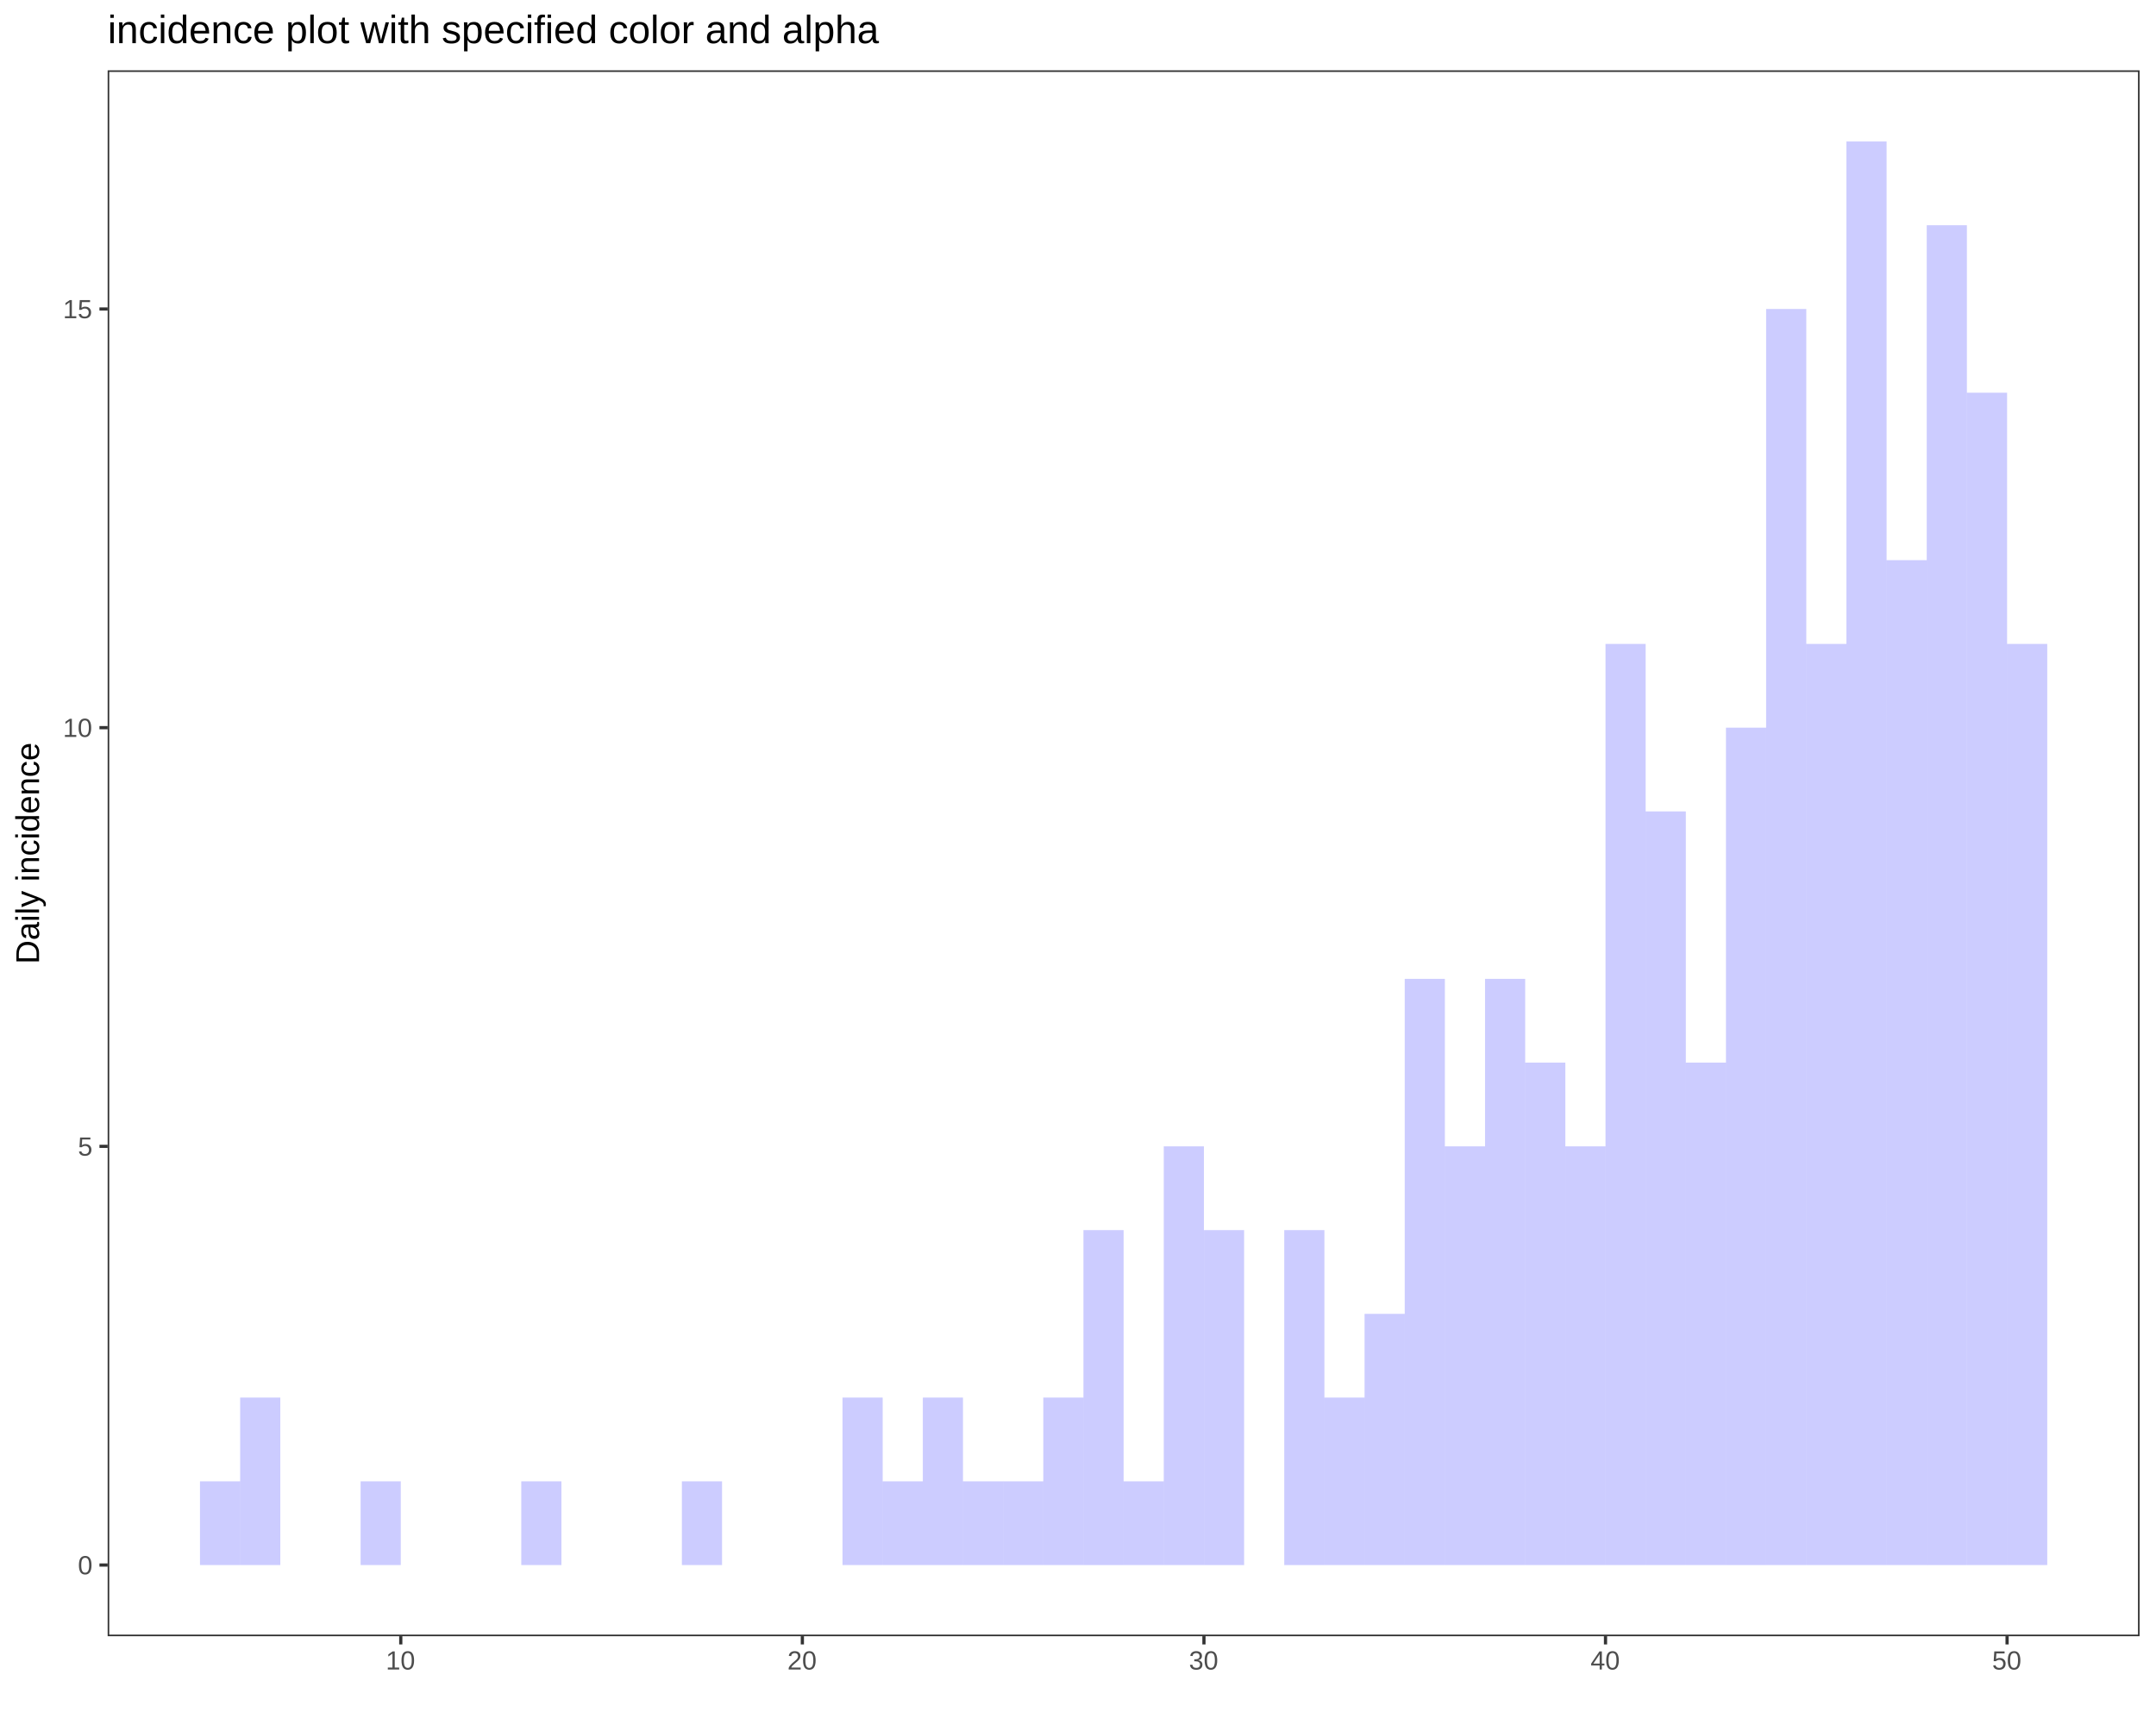
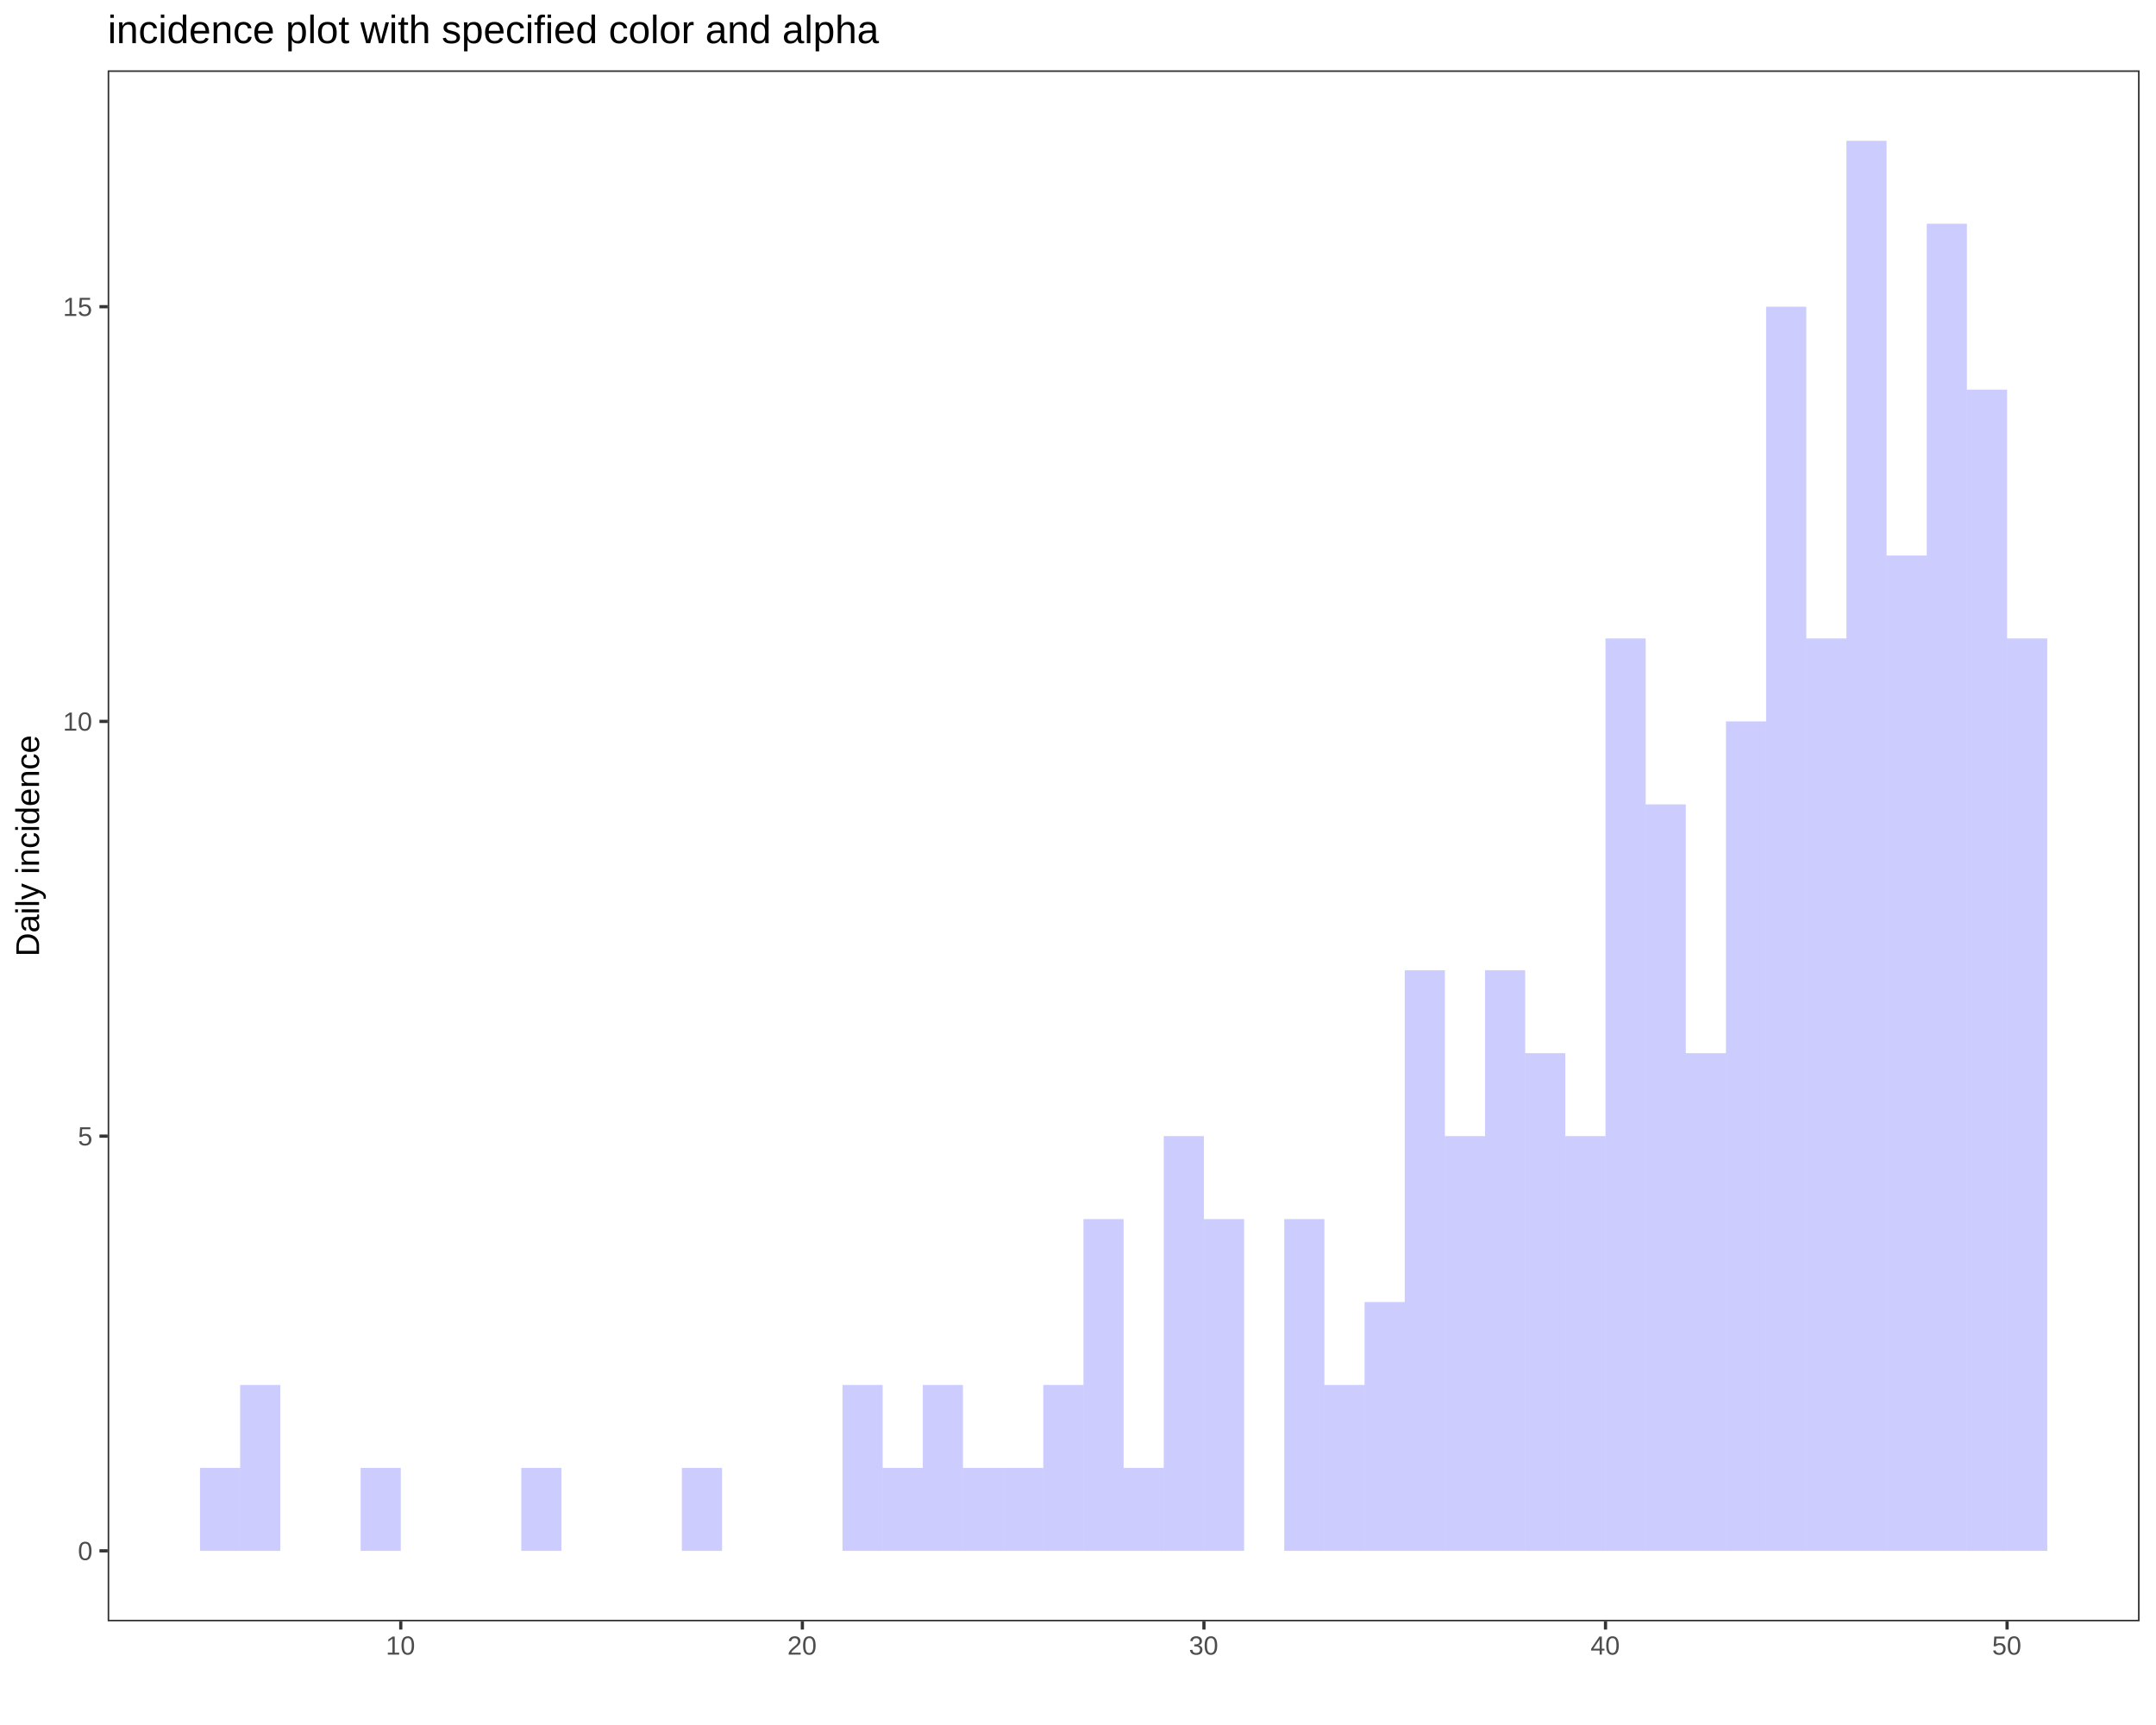
<svg xmlns="http://www.w3.org/2000/svg" viewBox="0 0 720.00 576.00">
  <defs>
    <style type="text/css">
    line, polyline, path, rect, circle {
      fill: none;
      stroke: #000000;
      stroke-linecap: round;
      stroke-linejoin: round;
      stroke-miterlimit: 10.00;
    }
  </style>
  </defs>
  <rect width="100%" height="100%" style="stroke: none; fill: #FFFFFF;" />
  <rect x="0.00" y="0.00" width="720.00" height="576.00" style="stroke-width: 1.07; stroke: #FFFFFF; fill: #FFFFFF;" />
  <defs>
-     <clipPath id="cpMzUuOTQ4fDcxNC41MjF8NTQ2LjM2fDIzLjQ3Njc=">
-       <rect x="35.95" y="23.48" width="678.57" height="522.88" />
+     <clipPath id="cpMzUuOTQ4fDcxNC41MjF8NTQxLjM5MXwyMy40NzY3">
+       <rect x="35.95" y="23.48" width="678.57" height="517.91" />
    </clipPath>
  </defs>
-   <rect x="35.95" y="23.48" width="678.57" height="522.88" style="stroke-width: 1.07; stroke: none; fill: #FFFFFF;" clip-path="url(#cpMzUuOTQ4fDcxNC41MjF8NTQ2LjM2fDIzLjQ3Njc=)" />
-   <rect x="66.79" y="494.63" width="13.41" height="27.96" style="stroke-width: 1.07; stroke: none; stroke-linecap: butt; fill: #0000FF; fill-opacity: 0.20;" clip-path="url(#cpMzUuOTQ4fDcxNC41MjF8NTQ2LjM2fDIzLjQ3Njc=)" />
-   <rect x="80.20" y="466.67" width="13.41" height="55.92" style="stroke-width: 1.07; stroke: none; stroke-linecap: butt; fill: #0000FF; fill-opacity: 0.20;" clip-path="url(#cpMzUuOTQ4fDcxNC41MjF8NTQ2LjM2fDIzLjQ3Njc=)" />
-   <rect x="93.61" y="522.59" width="13.41" height="0.00" style="stroke-width: 1.07; stroke: none; stroke-linecap: butt; fill: #0000FF; fill-opacity: 0.20;" clip-path="url(#cpMzUuOTQ4fDcxNC41MjF8NTQ2LjM2fDIzLjQ3Njc=)" />
-   <rect x="107.02" y="522.59" width="13.41" height="0.00" style="stroke-width: 1.07; stroke: none; stroke-linecap: butt; fill: #0000FF; fill-opacity: 0.20;" clip-path="url(#cpMzUuOTQ4fDcxNC41MjF8NTQ2LjM2fDIzLjQ3Njc=)" />
-   <rect x="120.43" y="494.63" width="13.41" height="27.96" style="stroke-width: 1.07; stroke: none; stroke-linecap: butt; fill: #0000FF; fill-opacity: 0.20;" clip-path="url(#cpMzUuOTQ4fDcxNC41MjF8NTQ2LjM2fDIzLjQ3Njc=)" />
-   <rect x="133.84" y="522.59" width="13.41" height="0.00" style="stroke-width: 1.07; stroke: none; stroke-linecap: butt; fill: #0000FF; fill-opacity: 0.20;" clip-path="url(#cpMzUuOTQ4fDcxNC41MjF8NTQ2LjM2fDIzLjQ3Njc=)" />
-   <rect x="147.26" y="522.59" width="13.41" height="0.00" style="stroke-width: 1.07; stroke: none; stroke-linecap: butt; fill: #0000FF; fill-opacity: 0.20;" clip-path="url(#cpMzUuOTQ4fDcxNC41MjF8NTQ2LjM2fDIzLjQ3Njc=)" />
-   <rect x="160.67" y="522.59" width="13.41" height="0.00" style="stroke-width: 1.07; stroke: none; stroke-linecap: butt; fill: #0000FF; fill-opacity: 0.20;" clip-path="url(#cpMzUuOTQ4fDcxNC41MjF8NTQ2LjM2fDIzLjQ3Njc=)" />
-   <rect x="174.08" y="494.63" width="13.41" height="27.96" style="stroke-width: 1.07; stroke: none; stroke-linecap: butt; fill: #0000FF; fill-opacity: 0.20;" clip-path="url(#cpMzUuOTQ4fDcxNC41MjF8NTQ2LjM2fDIzLjQ3Njc=)" />
-   <rect x="187.49" y="522.59" width="13.41" height="0.00" style="stroke-width: 1.07; stroke: none; stroke-linecap: butt; fill: #0000FF; fill-opacity: 0.20;" clip-path="url(#cpMzUuOTQ4fDcxNC41MjF8NTQ2LjM2fDIzLjQ3Njc=)" />
-   <rect x="200.90" y="522.59" width="13.41" height="0.00" style="stroke-width: 1.07; stroke: none; stroke-linecap: butt; fill: #0000FF; fill-opacity: 0.20;" clip-path="url(#cpMzUuOTQ4fDcxNC41MjF8NTQ2LjM2fDIzLjQ3Njc=)" />
-   <rect x="214.31" y="522.59" width="13.41" height="0.00" style="stroke-width: 1.07; stroke: none; stroke-linecap: butt; fill: #0000FF; fill-opacity: 0.20;" clip-path="url(#cpMzUuOTQ4fDcxNC41MjF8NTQ2LjM2fDIzLjQ3Njc=)" />
-   <rect x="227.72" y="494.63" width="13.41" height="27.96" style="stroke-width: 1.07; stroke: none; stroke-linecap: butt; fill: #0000FF; fill-opacity: 0.20;" clip-path="url(#cpMzUuOTQ4fDcxNC41MjF8NTQ2LjM2fDIzLjQ3Njc=)" />
-   <rect x="241.13" y="522.59" width="13.41" height="0.00" style="stroke-width: 1.07; stroke: none; stroke-linecap: butt; fill: #0000FF; fill-opacity: 0.20;" clip-path="url(#cpMzUuOTQ4fDcxNC41MjF8NTQ2LjM2fDIzLjQ3Njc=)" />
-   <rect x="254.54" y="522.59" width="13.41" height="0.00" style="stroke-width: 1.07; stroke: none; stroke-linecap: butt; fill: #0000FF; fill-opacity: 0.20;" clip-path="url(#cpMzUuOTQ4fDcxNC41MjF8NTQ2LjM2fDIzLjQ3Njc=)" />
-   <rect x="267.95" y="522.59" width="13.41" height="0.00" style="stroke-width: 1.07; stroke: none; stroke-linecap: butt; fill: #0000FF; fill-opacity: 0.20;" clip-path="url(#cpMzUuOTQ4fDcxNC41MjF8NTQ2LjM2fDIzLjQ3Njc=)" />
-   <rect x="281.36" y="466.67" width="13.41" height="55.92" style="stroke-width: 1.07; stroke: none; stroke-linecap: butt; fill: #0000FF; fill-opacity: 0.20;" clip-path="url(#cpMzUuOTQ4fDcxNC41MjF8NTQ2LjM2fDIzLjQ3Njc=)" />
-   <rect x="294.77" y="494.63" width="13.41" height="27.96" style="stroke-width: 1.07; stroke: none; stroke-linecap: butt; fill: #0000FF; fill-opacity: 0.20;" clip-path="url(#cpMzUuOTQ4fDcxNC41MjF8NTQ2LjM2fDIzLjQ3Njc=)" />
-   <rect x="308.18" y="466.67" width="13.41" height="55.92" style="stroke-width: 1.07; stroke: none; stroke-linecap: butt; fill: #0000FF; fill-opacity: 0.20;" clip-path="url(#cpMzUuOTQ4fDcxNC41MjF8NTQ2LjM2fDIzLjQ3Njc=)" />
-   <rect x="321.59" y="494.63" width="13.41" height="27.96" style="stroke-width: 1.07; stroke: none; stroke-linecap: butt; fill: #0000FF; fill-opacity: 0.20;" clip-path="url(#cpMzUuOTQ4fDcxNC41MjF8NTQ2LjM2fDIzLjQ3Njc=)" />
-   <rect x="335.00" y="494.63" width="13.41" height="27.96" style="stroke-width: 1.07; stroke: none; stroke-linecap: butt; fill: #0000FF; fill-opacity: 0.20;" clip-path="url(#cpMzUuOTQ4fDcxNC41MjF8NTQ2LjM2fDIzLjQ3Njc=)" />
-   <rect x="348.41" y="466.67" width="13.41" height="55.92" style="stroke-width: 1.07; stroke: none; stroke-linecap: butt; fill: #0000FF; fill-opacity: 0.20;" clip-path="url(#cpMzUuOTQ4fDcxNC41MjF8NTQ2LjM2fDIzLjQ3Njc=)" />
-   <rect x="361.82" y="410.75" width="13.41" height="111.85" style="stroke-width: 1.07; stroke: none; stroke-linecap: butt; fill: #0000FF; fill-opacity: 0.20;" clip-path="url(#cpMzUuOTQ4fDcxNC41MjF8NTQ2LjM2fDIzLjQ3Njc=)" />
-   <rect x="375.23" y="494.63" width="13.41" height="27.96" style="stroke-width: 1.07; stroke: none; stroke-linecap: butt; fill: #0000FF; fill-opacity: 0.20;" clip-path="url(#cpMzUuOTQ4fDcxNC41MjF8NTQ2LjM2fDIzLjQ3Njc=)" />
-   <rect x="388.64" y="382.78" width="13.41" height="139.81" style="stroke-width: 1.07; stroke: none; stroke-linecap: butt; fill: #0000FF; fill-opacity: 0.20;" clip-path="url(#cpMzUuOTQ4fDcxNC41MjF8NTQ2LjM2fDIzLjQ3Njc=)" />
-   <rect x="402.06" y="410.75" width="13.41" height="111.85" style="stroke-width: 1.07; stroke: none; stroke-linecap: butt; fill: #0000FF; fill-opacity: 0.20;" clip-path="url(#cpMzUuOTQ4fDcxNC41MjF8NTQ2LjM2fDIzLjQ3Njc=)" />
-   <rect x="415.47" y="522.59" width="13.41" height="0.00" style="stroke-width: 1.07; stroke: none; stroke-linecap: butt; fill: #0000FF; fill-opacity: 0.20;" clip-path="url(#cpMzUuOTQ4fDcxNC41MjF8NTQ2LjM2fDIzLjQ3Njc=)" />
-   <rect x="428.88" y="410.75" width="13.41" height="111.85" style="stroke-width: 1.07; stroke: none; stroke-linecap: butt; fill: #0000FF; fill-opacity: 0.20;" clip-path="url(#cpMzUuOTQ4fDcxNC41MjF8NTQ2LjM2fDIzLjQ3Njc=)" />
-   <rect x="442.29" y="466.67" width="13.41" height="55.92" style="stroke-width: 1.07; stroke: none; stroke-linecap: butt; fill: #0000FF; fill-opacity: 0.20;" clip-path="url(#cpMzUuOTQ4fDcxNC41MjF8NTQ2LjM2fDIzLjQ3Njc=)" />
-   <rect x="455.70" y="438.71" width="13.41" height="83.88" style="stroke-width: 1.07; stroke: none; stroke-linecap: butt; fill: #0000FF; fill-opacity: 0.20;" clip-path="url(#cpMzUuOTQ4fDcxNC41MjF8NTQ2LjM2fDIzLjQ3Njc=)" />
-   <rect x="469.11" y="326.86" width="13.41" height="195.73" style="stroke-width: 1.07; stroke: none; stroke-linecap: butt; fill: #0000FF; fill-opacity: 0.20;" clip-path="url(#cpMzUuOTQ4fDcxNC41MjF8NTQ2LjM2fDIzLjQ3Njc=)" />
-   <rect x="482.52" y="382.78" width="13.41" height="139.81" style="stroke-width: 1.07; stroke: none; stroke-linecap: butt; fill: #0000FF; fill-opacity: 0.20;" clip-path="url(#cpMzUuOTQ4fDcxNC41MjF8NTQ2LjM2fDIzLjQ3Njc=)" />
-   <rect x="495.93" y="326.86" width="13.41" height="195.73" style="stroke-width: 1.07; stroke: none; stroke-linecap: butt; fill: #0000FF; fill-opacity: 0.20;" clip-path="url(#cpMzUuOTQ4fDcxNC41MjF8NTQ2LjM2fDIzLjQ3Njc=)" />
-   <rect x="509.34" y="354.82" width="13.41" height="167.77" style="stroke-width: 1.07; stroke: none; stroke-linecap: butt; fill: #0000FF; fill-opacity: 0.20;" clip-path="url(#cpMzUuOTQ4fDcxNC41MjF8NTQ2LjM2fDIzLjQ3Njc=)" />
-   <rect x="522.75" y="382.78" width="13.41" height="139.81" style="stroke-width: 1.07; stroke: none; stroke-linecap: butt; fill: #0000FF; fill-opacity: 0.20;" clip-path="url(#cpMzUuOTQ4fDcxNC41MjF8NTQ2LjM2fDIzLjQ3Njc=)" />
-   <rect x="536.16" y="215.01" width="13.41" height="307.58" style="stroke-width: 1.07; stroke: none; stroke-linecap: butt; fill: #0000FF; fill-opacity: 0.20;" clip-path="url(#cpMzUuOTQ4fDcxNC41MjF8NTQ2LjM2fDIzLjQ3Njc=)" />
-   <rect x="549.57" y="270.94" width="13.41" height="251.65" style="stroke-width: 1.07; stroke: none; stroke-linecap: butt; fill: #0000FF; fill-opacity: 0.20;" clip-path="url(#cpMzUuOTQ4fDcxNC41MjF8NTQ2LjM2fDIzLjQ3Njc=)" />
-   <rect x="562.98" y="354.82" width="13.41" height="167.77" style="stroke-width: 1.07; stroke: none; stroke-linecap: butt; fill: #0000FF; fill-opacity: 0.20;" clip-path="url(#cpMzUuOTQ4fDcxNC41MjF8NTQ2LjM2fDIzLjQ3Njc=)" />
-   <rect x="576.39" y="242.98" width="13.41" height="279.62" style="stroke-width: 1.07; stroke: none; stroke-linecap: butt; fill: #0000FF; fill-opacity: 0.20;" clip-path="url(#cpMzUuOTQ4fDcxNC41MjF8NTQ2LjM2fDIzLjQ3Njc=)" />
-   <rect x="589.80" y="103.17" width="13.41" height="419.42" style="stroke-width: 1.07; stroke: none; stroke-linecap: butt; fill: #0000FF; fill-opacity: 0.20;" clip-path="url(#cpMzUuOTQ4fDcxNC41MjF8NTQ2LjM2fDIzLjQ3Njc=)" />
-   <rect x="603.21" y="215.01" width="13.41" height="307.58" style="stroke-width: 1.07; stroke: none; stroke-linecap: butt; fill: #0000FF; fill-opacity: 0.20;" clip-path="url(#cpMzUuOTQ4fDcxNC41MjF8NTQ2LjM2fDIzLjQ3Njc=)" />
-   <rect x="616.62" y="47.24" width="13.41" height="475.35" style="stroke-width: 1.07; stroke: none; stroke-linecap: butt; fill: #0000FF; fill-opacity: 0.20;" clip-path="url(#cpMzUuOTQ4fDcxNC41MjF8NTQ2LjM2fDIzLjQ3Njc=)" />
-   <rect x="630.03" y="187.05" width="13.41" height="335.54" style="stroke-width: 1.07; stroke: none; stroke-linecap: butt; fill: #0000FF; fill-opacity: 0.20;" clip-path="url(#cpMzUuOTQ4fDcxNC41MjF8NTQ2LjM2fDIzLjQ3Njc=)" />
-   <rect x="643.44" y="75.21" width="13.41" height="447.39" style="stroke-width: 1.07; stroke: none; stroke-linecap: butt; fill: #0000FF; fill-opacity: 0.20;" clip-path="url(#cpMzUuOTQ4fDcxNC41MjF8NTQ2LjM2fDIzLjQ3Njc=)" />
-   <rect x="656.86" y="131.13" width="13.41" height="391.46" style="stroke-width: 1.07; stroke: none; stroke-linecap: butt; fill: #0000FF; fill-opacity: 0.20;" clip-path="url(#cpMzUuOTQ4fDcxNC41MjF8NTQ2LjM2fDIzLjQ3Njc=)" />
-   <rect x="670.27" y="215.01" width="13.41" height="307.58" style="stroke-width: 1.07; stroke: none; stroke-linecap: butt; fill: #0000FF; fill-opacity: 0.20;" clip-path="url(#cpMzUuOTQ4fDcxNC41MjF8NTQ2LjM2fDIzLjQ3Njc=)" />
-   <rect x="35.95" y="23.48" width="678.57" height="522.88" style="stroke-width: 1.07; stroke: #333333;" clip-path="url(#cpMzUuOTQ4fDcxNC41MjF8NTQ2LjM2fDIzLjQ3Njc=)" />
+   <rect x="35.95" y="23.48" width="678.57" height="517.91" style="stroke-width: 1.07; stroke: none; fill: #FFFFFF;" clip-path="url(#cpMzUuOTQ4fDcxNC41MjF8NTQxLjM5MXwyMy40NzY3)" />
+   <rect x="66.79" y="490.15" width="13.41" height="27.70" style="stroke-width: 1.07; stroke: none; stroke-linecap: butt; fill: #0000FF; fill-opacity: 0.20;" clip-path="url(#cpMzUuOTQ4fDcxNC41MjF8NTQxLjM5MXwyMy40NzY3)" />
+   <rect x="80.20" y="462.46" width="13.41" height="55.39" style="stroke-width: 1.07; stroke: none; stroke-linecap: butt; fill: #0000FF; fill-opacity: 0.20;" clip-path="url(#cpMzUuOTQ4fDcxNC41MjF8NTQxLjM5MXwyMy40NzY3)" />
+   <rect x="93.61" y="517.85" width="13.41" height="0.00" style="stroke-width: 1.07; stroke: none; stroke-linecap: butt; fill: #0000FF; fill-opacity: 0.20;" clip-path="url(#cpMzUuOTQ4fDcxNC41MjF8NTQxLjM5MXwyMy40NzY3)" />
+   <rect x="107.02" y="517.85" width="13.41" height="0.00" style="stroke-width: 1.07; stroke: none; stroke-linecap: butt; fill: #0000FF; fill-opacity: 0.20;" clip-path="url(#cpMzUuOTQ4fDcxNC41MjF8NTQxLjM5MXwyMy40NzY3)" />
+   <rect x="120.43" y="490.15" width="13.41" height="27.70" style="stroke-width: 1.07; stroke: none; stroke-linecap: butt; fill: #0000FF; fill-opacity: 0.20;" clip-path="url(#cpMzUuOTQ4fDcxNC41MjF8NTQxLjM5MXwyMy40NzY3)" />
+   <rect x="133.84" y="517.85" width="13.41" height="0.00" style="stroke-width: 1.07; stroke: none; stroke-linecap: butt; fill: #0000FF; fill-opacity: 0.20;" clip-path="url(#cpMzUuOTQ4fDcxNC41MjF8NTQxLjM5MXwyMy40NzY3)" />
+   <rect x="147.26" y="517.85" width="13.41" height="0.00" style="stroke-width: 1.07; stroke: none; stroke-linecap: butt; fill: #0000FF; fill-opacity: 0.20;" clip-path="url(#cpMzUuOTQ4fDcxNC41MjF8NTQxLjM5MXwyMy40NzY3)" />
+   <rect x="160.67" y="517.85" width="13.41" height="0.00" style="stroke-width: 1.07; stroke: none; stroke-linecap: butt; fill: #0000FF; fill-opacity: 0.20;" clip-path="url(#cpMzUuOTQ4fDcxNC41MjF8NTQxLjM5MXwyMy40NzY3)" />
+   <rect x="174.08" y="490.15" width="13.41" height="27.70" style="stroke-width: 1.07; stroke: none; stroke-linecap: butt; fill: #0000FF; fill-opacity: 0.20;" clip-path="url(#cpMzUuOTQ4fDcxNC41MjF8NTQxLjM5MXwyMy40NzY3)" />
+   <rect x="187.49" y="517.85" width="13.41" height="0.00" style="stroke-width: 1.07; stroke: none; stroke-linecap: butt; fill: #0000FF; fill-opacity: 0.20;" clip-path="url(#cpMzUuOTQ4fDcxNC41MjF8NTQxLjM5MXwyMy40NzY3)" />
+   <rect x="200.90" y="517.85" width="13.41" height="0.00" style="stroke-width: 1.07; stroke: none; stroke-linecap: butt; fill: #0000FF; fill-opacity: 0.20;" clip-path="url(#cpMzUuOTQ4fDcxNC41MjF8NTQxLjM5MXwyMy40NzY3)" />
+   <rect x="214.31" y="517.85" width="13.41" height="0.00" style="stroke-width: 1.07; stroke: none; stroke-linecap: butt; fill: #0000FF; fill-opacity: 0.20;" clip-path="url(#cpMzUuOTQ4fDcxNC41MjF8NTQxLjM5MXwyMy40NzY3)" />
+   <rect x="227.72" y="490.15" width="13.41" height="27.70" style="stroke-width: 1.07; stroke: none; stroke-linecap: butt; fill: #0000FF; fill-opacity: 0.20;" clip-path="url(#cpMzUuOTQ4fDcxNC41MjF8NTQxLjM5MXwyMy40NzY3)" />
+   <rect x="241.13" y="517.85" width="13.41" height="0.00" style="stroke-width: 1.07; stroke: none; stroke-linecap: butt; fill: #0000FF; fill-opacity: 0.20;" clip-path="url(#cpMzUuOTQ4fDcxNC41MjF8NTQxLjM5MXwyMy40NzY3)" />
+   <rect x="254.54" y="517.85" width="13.41" height="0.00" style="stroke-width: 1.07; stroke: none; stroke-linecap: butt; fill: #0000FF; fill-opacity: 0.20;" clip-path="url(#cpMzUuOTQ4fDcxNC41MjF8NTQxLjM5MXwyMy40NzY3)" />
+   <rect x="267.95" y="517.85" width="13.41" height="0.00" style="stroke-width: 1.07; stroke: none; stroke-linecap: butt; fill: #0000FF; fill-opacity: 0.20;" clip-path="url(#cpMzUuOTQ4fDcxNC41MjF8NTQxLjM5MXwyMy40NzY3)" />
+   <rect x="281.36" y="462.46" width="13.41" height="55.39" style="stroke-width: 1.07; stroke: none; stroke-linecap: butt; fill: #0000FF; fill-opacity: 0.20;" clip-path="url(#cpMzUuOTQ4fDcxNC41MjF8NTQxLjM5MXwyMy40NzY3)" />
+   <rect x="294.77" y="490.15" width="13.41" height="27.70" style="stroke-width: 1.07; stroke: none; stroke-linecap: butt; fill: #0000FF; fill-opacity: 0.20;" clip-path="url(#cpMzUuOTQ4fDcxNC41MjF8NTQxLjM5MXwyMy40NzY3)" />
+   <rect x="308.18" y="462.46" width="13.41" height="55.39" style="stroke-width: 1.07; stroke: none; stroke-linecap: butt; fill: #0000FF; fill-opacity: 0.20;" clip-path="url(#cpMzUuOTQ4fDcxNC41MjF8NTQxLjM5MXwyMy40NzY3)" />
+   <rect x="321.59" y="490.15" width="13.41" height="27.70" style="stroke-width: 1.07; stroke: none; stroke-linecap: butt; fill: #0000FF; fill-opacity: 0.20;" clip-path="url(#cpMzUuOTQ4fDcxNC41MjF8NTQxLjM5MXwyMy40NzY3)" />
+   <rect x="335.00" y="490.15" width="13.41" height="27.70" style="stroke-width: 1.07; stroke: none; stroke-linecap: butt; fill: #0000FF; fill-opacity: 0.20;" clip-path="url(#cpMzUuOTQ4fDcxNC41MjF8NTQxLjM5MXwyMy40NzY3)" />
+   <rect x="348.41" y="462.46" width="13.41" height="55.39" style="stroke-width: 1.07; stroke: none; stroke-linecap: butt; fill: #0000FF; fill-opacity: 0.20;" clip-path="url(#cpMzUuOTQ4fDcxNC41MjF8NTQxLjM5MXwyMy40NzY3)" />
+   <rect x="361.82" y="407.07" width="13.41" height="110.78" style="stroke-width: 1.07; stroke: none; stroke-linecap: butt; fill: #0000FF; fill-opacity: 0.20;" clip-path="url(#cpMzUuOTQ4fDcxNC41MjF8NTQxLjM5MXwyMy40NzY3)" />
+   <rect x="375.23" y="490.15" width="13.41" height="27.70" style="stroke-width: 1.07; stroke: none; stroke-linecap: butt; fill: #0000FF; fill-opacity: 0.20;" clip-path="url(#cpMzUuOTQ4fDcxNC41MjF8NTQxLjM5MXwyMy40NzY3)" />
+   <rect x="388.64" y="379.37" width="13.41" height="138.48" style="stroke-width: 1.07; stroke: none; stroke-linecap: butt; fill: #0000FF; fill-opacity: 0.20;" clip-path="url(#cpMzUuOTQ4fDcxNC41MjF8NTQxLjM5MXwyMy40NzY3)" />
+   <rect x="402.06" y="407.07" width="13.41" height="110.78" style="stroke-width: 1.07; stroke: none; stroke-linecap: butt; fill: #0000FF; fill-opacity: 0.20;" clip-path="url(#cpMzUuOTQ4fDcxNC41MjF8NTQxLjM5MXwyMy40NzY3)" />
+   <rect x="415.47" y="517.85" width="13.41" height="0.00" style="stroke-width: 1.07; stroke: none; stroke-linecap: butt; fill: #0000FF; fill-opacity: 0.20;" clip-path="url(#cpMzUuOTQ4fDcxNC41MjF8NTQxLjM5MXwyMy40NzY3)" />
+   <rect x="428.88" y="407.07" width="13.41" height="110.78" style="stroke-width: 1.07; stroke: none; stroke-linecap: butt; fill: #0000FF; fill-opacity: 0.20;" clip-path="url(#cpMzUuOTQ4fDcxNC41MjF8NTQxLjM5MXwyMy40NzY3)" />
+   <rect x="442.29" y="462.46" width="13.41" height="55.39" style="stroke-width: 1.07; stroke: none; stroke-linecap: butt; fill: #0000FF; fill-opacity: 0.20;" clip-path="url(#cpMzUuOTQ4fDcxNC41MjF8NTQxLjM5MXwyMy40NzY3)" />
+   <rect x="455.70" y="434.76" width="13.41" height="83.09" style="stroke-width: 1.07; stroke: none; stroke-linecap: butt; fill: #0000FF; fill-opacity: 0.20;" clip-path="url(#cpMzUuOTQ4fDcxNC41MjF8NTQxLjM5MXwyMy40NzY3)" />
+   <rect x="469.11" y="323.98" width="13.41" height="193.87" style="stroke-width: 1.07; stroke: none; stroke-linecap: butt; fill: #0000FF; fill-opacity: 0.20;" clip-path="url(#cpMzUuOTQ4fDcxNC41MjF8NTQxLjM5MXwyMy40NzY3)" />
+   <rect x="482.52" y="379.37" width="13.41" height="138.48" style="stroke-width: 1.07; stroke: none; stroke-linecap: butt; fill: #0000FF; fill-opacity: 0.20;" clip-path="url(#cpMzUuOTQ4fDcxNC41MjF8NTQxLjM5MXwyMy40NzY3)" />
+   <rect x="495.93" y="323.98" width="13.41" height="193.87" style="stroke-width: 1.07; stroke: none; stroke-linecap: butt; fill: #0000FF; fill-opacity: 0.20;" clip-path="url(#cpMzUuOTQ4fDcxNC41MjF8NTQxLjM5MXwyMy40NzY3)" />
+   <rect x="509.34" y="351.67" width="13.41" height="166.18" style="stroke-width: 1.07; stroke: none; stroke-linecap: butt; fill: #0000FF; fill-opacity: 0.20;" clip-path="url(#cpMzUuOTQ4fDcxNC41MjF8NTQxLjM5MXwyMy40NzY3)" />
+   <rect x="522.75" y="379.37" width="13.41" height="138.48" style="stroke-width: 1.07; stroke: none; stroke-linecap: butt; fill: #0000FF; fill-opacity: 0.20;" clip-path="url(#cpMzUuOTQ4fDcxNC41MjF8NTQxLjM5MXwyMy40NzY3)" />
+   <rect x="536.16" y="213.19" width="13.41" height="304.66" style="stroke-width: 1.07; stroke: none; stroke-linecap: butt; fill: #0000FF; fill-opacity: 0.20;" clip-path="url(#cpMzUuOTQ4fDcxNC41MjF8NTQxLjM5MXwyMy40NzY3)" />
+   <rect x="549.57" y="268.59" width="13.41" height="249.26" style="stroke-width: 1.07; stroke: none; stroke-linecap: butt; fill: #0000FF; fill-opacity: 0.20;" clip-path="url(#cpMzUuOTQ4fDcxNC41MjF8NTQxLjM5MXwyMy40NzY3)" />
+   <rect x="562.98" y="351.67" width="13.41" height="166.18" style="stroke-width: 1.07; stroke: none; stroke-linecap: butt; fill: #0000FF; fill-opacity: 0.20;" clip-path="url(#cpMzUuOTQ4fDcxNC41MjF8NTQxLjM5MXwyMy40NzY3)" />
+   <rect x="576.39" y="240.89" width="13.41" height="276.96" style="stroke-width: 1.07; stroke: none; stroke-linecap: butt; fill: #0000FF; fill-opacity: 0.20;" clip-path="url(#cpMzUuOTQ4fDcxNC41MjF8NTQxLjM5MXwyMy40NzY3)" />
+   <rect x="589.80" y="102.41" width="13.41" height="415.44" style="stroke-width: 1.07; stroke: none; stroke-linecap: butt; fill: #0000FF; fill-opacity: 0.20;" clip-path="url(#cpMzUuOTQ4fDcxNC41MjF8NTQxLjM5MXwyMy40NzY3)" />
+   <rect x="603.21" y="213.19" width="13.41" height="304.66" style="stroke-width: 1.07; stroke: none; stroke-linecap: butt; fill: #0000FF; fill-opacity: 0.20;" clip-path="url(#cpMzUuOTQ4fDcxNC41MjF8NTQxLjM5MXwyMy40NzY3)" />
+   <rect x="616.62" y="47.02" width="13.41" height="470.83" style="stroke-width: 1.07; stroke: none; stroke-linecap: butt; fill: #0000FF; fill-opacity: 0.20;" clip-path="url(#cpMzUuOTQ4fDcxNC41MjF8NTQxLjM5MXwyMy40NzY3)" />
+   <rect x="630.03" y="185.50" width="13.41" height="332.35" style="stroke-width: 1.07; stroke: none; stroke-linecap: butt; fill: #0000FF; fill-opacity: 0.20;" clip-path="url(#cpMzUuOTQ4fDcxNC41MjF8NTQxLjM5MXwyMy40NzY3)" />
+   <rect x="643.44" y="74.71" width="13.41" height="443.14" style="stroke-width: 1.07; stroke: none; stroke-linecap: butt; fill: #0000FF; fill-opacity: 0.20;" clip-path="url(#cpMzUuOTQ4fDcxNC41MjF8NTQxLjM5MXwyMy40NzY3)" />
+   <rect x="656.86" y="130.11" width="13.41" height="387.74" style="stroke-width: 1.07; stroke: none; stroke-linecap: butt; fill: #0000FF; fill-opacity: 0.20;" clip-path="url(#cpMzUuOTQ4fDcxNC41MjF8NTQxLjM5MXwyMy40NzY3)" />
+   <rect x="670.27" y="213.19" width="13.41" height="304.66" style="stroke-width: 1.07; stroke: none; stroke-linecap: butt; fill: #0000FF; fill-opacity: 0.20;" clip-path="url(#cpMzUuOTQ4fDcxNC41MjF8NTQxLjM5MXwyMy40NzY3)" />
+   <rect x="35.95" y="23.48" width="678.57" height="517.91" style="stroke-width: 1.07; stroke: #333333;" clip-path="url(#cpMzUuOTQ4fDcxNC41MjF8NTQxLjM5MXwyMy40NzY3)" />
  <defs>
    <clipPath id="cpMHw3MjB8NTc2fDA=">
      <rect x="0.00" y="0.00" width="720.00" height="576.00" />
    </clipPath>
  </defs>
  <g clip-path="url(#cpMHw3MjB8NTc2fDA=)">
-     <text x="26.01" y="525.69" style="font-size: 8.80px; fill: #4D4D4D; font-family: Liberation Sans;" textLength="5.01px" lengthAdjust="spacingAndGlyphs">0</text>
+     <text x="26.01" y="520.94" style="font-size: 8.80px; fill: #4D4D4D; font-family: Liberation Sans;" textLength="5.01px" lengthAdjust="spacingAndGlyphs">0</text>
  </g>
  <g clip-path="url(#cpMHw3MjB8NTc2fDA=)">
-     <text x="26.01" y="385.88" style="font-size: 8.80px; fill: #4D4D4D; font-family: Liberation Sans;" textLength="5.01px" lengthAdjust="spacingAndGlyphs">5</text>
+     <text x="26.01" y="382.46" style="font-size: 8.80px; fill: #4D4D4D; font-family: Liberation Sans;" textLength="5.01px" lengthAdjust="spacingAndGlyphs">5</text>
  </g>
  <g clip-path="url(#cpMHw3MjB8NTc2fDA=)">
-     <text x="21.01" y="246.07" style="font-size: 8.80px; fill: #4D4D4D; font-family: Liberation Sans;" textLength="10.01px" lengthAdjust="spacingAndGlyphs">10</text>
+     <text x="21.01" y="243.98" style="font-size: 8.80px; fill: #4D4D4D; font-family: Liberation Sans;" textLength="10.01px" lengthAdjust="spacingAndGlyphs">10</text>
  </g>
  <g clip-path="url(#cpMHw3MjB8NTc2fDA=)">
-     <text x="21.01" y="106.26" style="font-size: 8.80px; fill: #4D4D4D; font-family: Liberation Sans;" textLength="10.01px" lengthAdjust="spacingAndGlyphs">15</text>
+     <text x="21.01" y="105.50" style="font-size: 8.80px; fill: #4D4D4D; font-family: Liberation Sans;" textLength="10.01px" lengthAdjust="spacingAndGlyphs">15</text>
  </g>
-   <polyline points="33.21,522.59 35.95,522.59 " style="stroke-width: 1.07; stroke: #333333; stroke-linecap: butt;" clip-path="url(#cpMHw3MjB8NTc2fDA=)" />
-   <polyline points="33.21,382.78 35.95,382.78 " style="stroke-width: 1.07; stroke: #333333; stroke-linecap: butt;" clip-path="url(#cpMHw3MjB8NTc2fDA=)" />
-   <polyline points="33.21,242.98 35.95,242.98 " style="stroke-width: 1.07; stroke: #333333; stroke-linecap: butt;" clip-path="url(#cpMHw3MjB8NTc2fDA=)" />
-   <polyline points="33.21,103.17 35.95,103.17 " style="stroke-width: 1.07; stroke: #333333; stroke-linecap: butt;" clip-path="url(#cpMHw3MjB8NTc2fDA=)" />
-   <polyline points="133.84,549.10 133.84,546.36 " style="stroke-width: 1.07; stroke: #333333; stroke-linecap: butt;" clip-path="url(#cpMHw3MjB8NTc2fDA=)" />
-   <polyline points="267.95,549.10 267.95,546.36 " style="stroke-width: 1.07; stroke: #333333; stroke-linecap: butt;" clip-path="url(#cpMHw3MjB8NTc2fDA=)" />
-   <polyline points="402.06,549.10 402.06,546.36 " style="stroke-width: 1.07; stroke: #333333; stroke-linecap: butt;" clip-path="url(#cpMHw3MjB8NTc2fDA=)" />
-   <polyline points="536.16,549.10 536.16,546.36 " style="stroke-width: 1.07; stroke: #333333; stroke-linecap: butt;" clip-path="url(#cpMHw3MjB8NTc2fDA=)" />
-   <polyline points="670.27,549.10 670.27,546.36 " style="stroke-width: 1.07; stroke: #333333; stroke-linecap: butt;" clip-path="url(#cpMHw3MjB8NTc2fDA=)" />
+   <polyline points="33.21,517.85 35.95,517.85 " style="stroke-width: 1.07; stroke: #333333; stroke-linecap: butt;" clip-path="url(#cpMHw3MjB8NTc2fDA=)" />
+   <polyline points="33.21,379.37 35.95,379.37 " style="stroke-width: 1.07; stroke: #333333; stroke-linecap: butt;" clip-path="url(#cpMHw3MjB8NTc2fDA=)" />
+   <polyline points="33.21,240.89 35.95,240.89 " style="stroke-width: 1.07; stroke: #333333; stroke-linecap: butt;" clip-path="url(#cpMHw3MjB8NTc2fDA=)" />
+   <polyline points="33.21,102.41 35.95,102.41 " style="stroke-width: 1.07; stroke: #333333; stroke-linecap: butt;" clip-path="url(#cpMHw3MjB8NTc2fDA=)" />
+   <polyline points="133.84,544.13 133.84,541.39 " style="stroke-width: 1.07; stroke: #333333; stroke-linecap: butt;" clip-path="url(#cpMHw3MjB8NTc2fDA=)" />
+   <polyline points="267.95,544.13 267.95,541.39 " style="stroke-width: 1.07; stroke: #333333; stroke-linecap: butt;" clip-path="url(#cpMHw3MjB8NTc2fDA=)" />
+   <polyline points="402.06,544.13 402.06,541.39 " style="stroke-width: 1.07; stroke: #333333; stroke-linecap: butt;" clip-path="url(#cpMHw3MjB8NTc2fDA=)" />
+   <polyline points="536.16,544.13 536.16,541.39 " style="stroke-width: 1.07; stroke: #333333; stroke-linecap: butt;" clip-path="url(#cpMHw3MjB8NTc2fDA=)" />
+   <polyline points="670.27,544.13 670.27,541.39 " style="stroke-width: 1.07; stroke: #333333; stroke-linecap: butt;" clip-path="url(#cpMHw3MjB8NTc2fDA=)" />
  <g clip-path="url(#cpMHw3MjB8NTc2fDA=)">
-     <text x="128.84" y="557.48" style="font-size: 8.80px; fill: #4D4D4D; font-family: Liberation Sans;" textLength="10.01px" lengthAdjust="spacingAndGlyphs">10</text>
+     <text x="128.84" y="552.51" style="font-size: 8.80px; fill: #4D4D4D; font-family: Liberation Sans;" textLength="10.01px" lengthAdjust="spacingAndGlyphs">10</text>
  </g>
  <g clip-path="url(#cpMHw3MjB8NTc2fDA=)">
-     <text x="262.94" y="557.48" style="font-size: 8.80px; fill: #4D4D4D; font-family: Liberation Sans;" textLength="10.01px" lengthAdjust="spacingAndGlyphs">20</text>
+     <text x="262.94" y="552.51" style="font-size: 8.80px; fill: #4D4D4D; font-family: Liberation Sans;" textLength="10.01px" lengthAdjust="spacingAndGlyphs">20</text>
  </g>
  <g clip-path="url(#cpMHw3MjB8NTc2fDA=)">
-     <text x="397.05" y="557.48" style="font-size: 8.80px; fill: #4D4D4D; font-family: Liberation Sans;" textLength="10.01px" lengthAdjust="spacingAndGlyphs">30</text>
+     <text x="397.05" y="552.51" style="font-size: 8.80px; fill: #4D4D4D; font-family: Liberation Sans;" textLength="10.01px" lengthAdjust="spacingAndGlyphs">30</text>
  </g>
  <g clip-path="url(#cpMHw3MjB8NTc2fDA=)">
-     <text x="531.16" y="557.48" style="font-size: 8.80px; fill: #4D4D4D; font-family: Liberation Sans;" textLength="10.01px" lengthAdjust="spacingAndGlyphs">40</text>
+     <text x="531.16" y="552.51" style="font-size: 8.80px; fill: #4D4D4D; font-family: Liberation Sans;" textLength="10.01px" lengthAdjust="spacingAndGlyphs">40</text>
  </g>
  <g clip-path="url(#cpMHw3MjB8NTc2fDA=)">
-     <text x="665.26" y="557.48" style="font-size: 8.80px; fill: #4D4D4D; font-family: Liberation Sans;" textLength="10.01px" lengthAdjust="spacingAndGlyphs">50</text>
+     <text x="665.26" y="552.51" style="font-size: 8.80px; fill: #4D4D4D; font-family: Liberation Sans;" textLength="10.01px" lengthAdjust="spacingAndGlyphs">50</text>
  </g>
  <g clip-path="url(#cpMHw3MjB8NTc2fDA=)">
-     <text transform="translate(13.04,321.91) rotate(-90)" style="font-size: 11.00px; font-family: Liberation Sans;" textLength="73.98px" lengthAdjust="spacingAndGlyphs">Daily incidence</text>
+     <text transform="translate(13.04,319.42) rotate(-90)" style="font-size: 11.00px; font-family: Liberation Sans;" textLength="73.98px" lengthAdjust="spacingAndGlyphs">Daily incidence</text>
  </g>
  <g clip-path="url(#cpMHw3MjB8NTc2fDA=)">
    <text x="35.95" y="14.42" style="font-size: 13.20px; font-family: Liberation Sans;" textLength="253.66px" lengthAdjust="spacingAndGlyphs">incidence plot with specified color and alpha</text>
  </g>
</svg>
